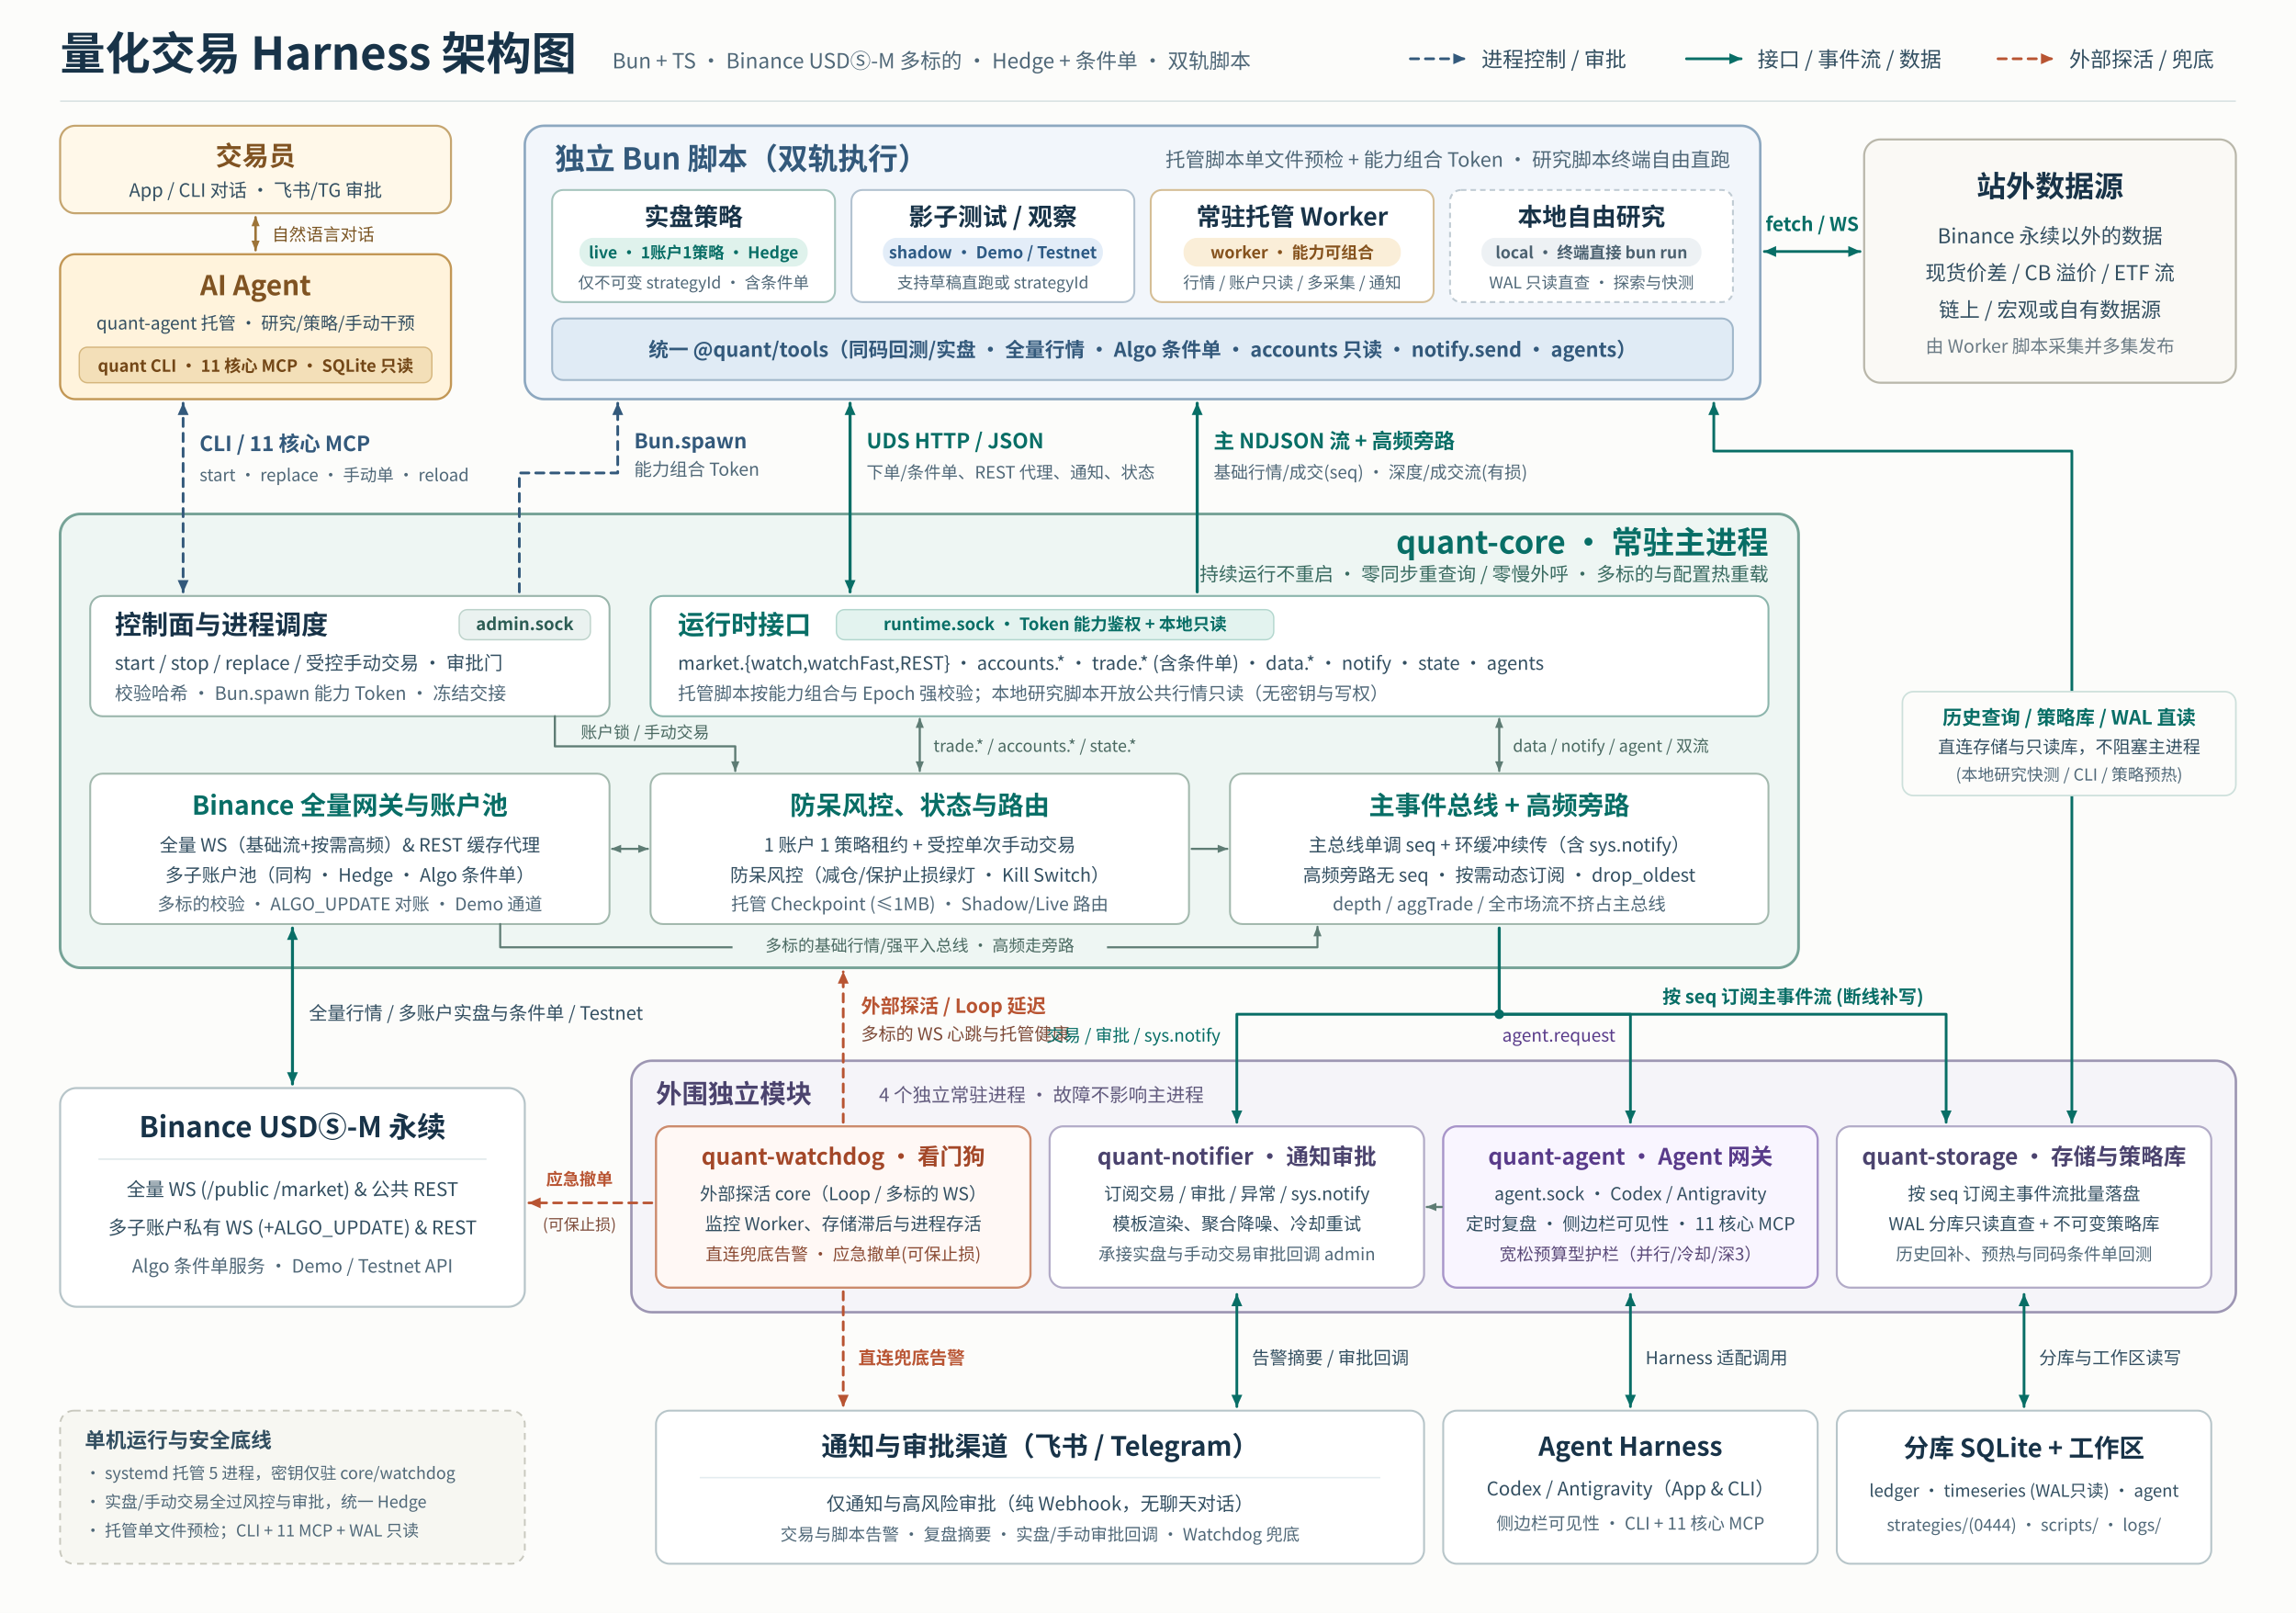
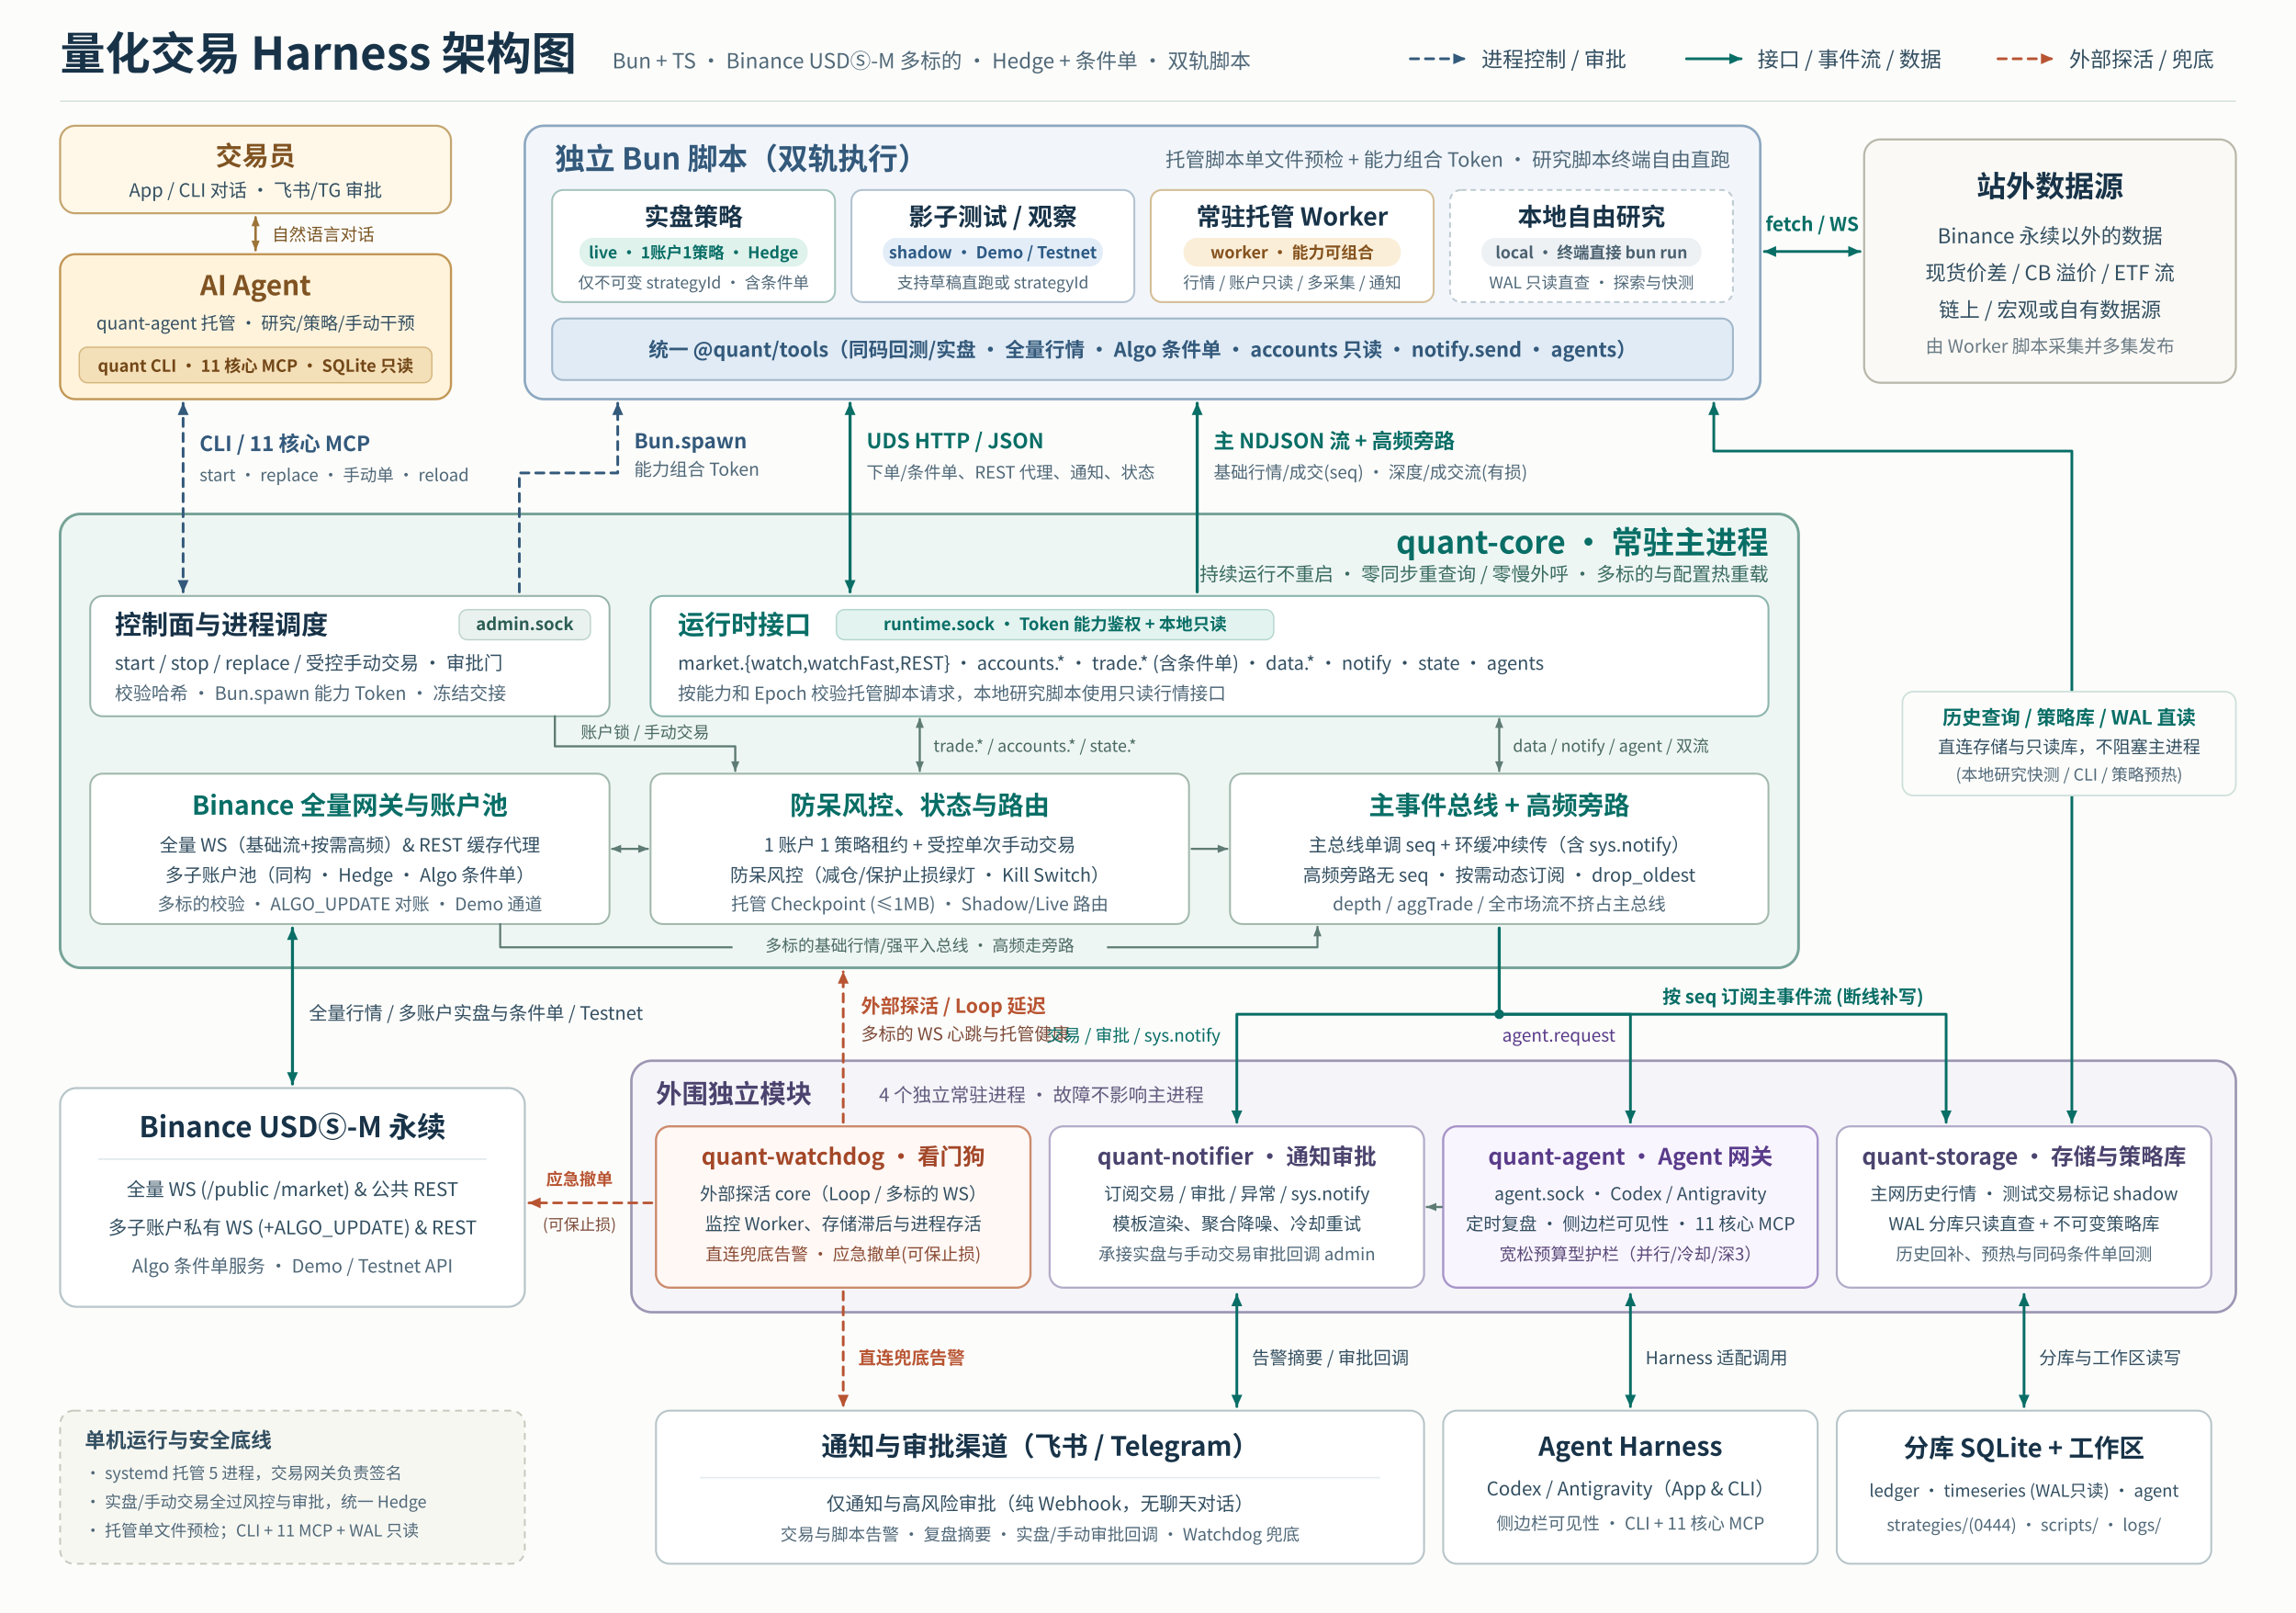
<svg xmlns="http://www.w3.org/2000/svg" width="1680" height="1180" viewBox="0 0 1680 1180" role="img" aria-labelledby="title description">
  <defs>
    <marker id="control" markerUnits="userSpaceOnUse" markerWidth="10" markerHeight="10" refX="8.6" refY="5" orient="auto">
      <path d="M0,1 L9,5 L0,9 Z" fill="#33597b" />
    </marker>
    <marker id="control-start" markerUnits="userSpaceOnUse" markerWidth="10" markerHeight="10" refX="0.4" refY="5" orient="auto">
      <path d="M9,1 L0,5 L9,9 Z" fill="#33597b" />
    </marker>
    <marker id="flow" markerUnits="userSpaceOnUse" markerWidth="10" markerHeight="10" refX="8.6" refY="5" orient="auto">
      <path d="M0,1 L9,5 L0,9 Z" fill="#086e66" />
    </marker>
    <marker id="flow-start" markerUnits="userSpaceOnUse" markerWidth="10" markerHeight="10" refX="0.4" refY="5" orient="auto">
      <path d="M9,1 L0,5 L9,9 Z" fill="#086e66" />
    </marker>
    <marker id="watch" markerUnits="userSpaceOnUse" markerWidth="10" markerHeight="10" refX="8.6" refY="5" orient="auto">
      <path d="M0,1 L9,5 L0,9 Z" fill="#b85432" />
    </marker>
    <marker id="watch-start" markerUnits="userSpaceOnUse" markerWidth="10" markerHeight="10" refX="0.4" refY="5" orient="auto">
      <path d="M9,1 L0,5 L9,9 Z" fill="#b85432" />
    </marker>
    <marker id="inner" markerUnits="userSpaceOnUse" markerWidth="8" markerHeight="8" refX="7" refY="4" orient="auto">
      <path d="M0,1 L7.5,4 L0,7 Z" fill="#5e7c74" />
    </marker>
    <marker id="inner-start" markerUnits="userSpaceOnUse" markerWidth="8" markerHeight="8" refX="1" refY="4" orient="auto">
      <path d="M7.5,1 L0,4 L7.5,7 Z" fill="#5e7c74" />
    </marker>
    <marker id="dialogue" markerUnits="userSpaceOnUse" markerWidth="8" markerHeight="8" refX="7" refY="4" orient="auto">
      <path d="M0,1 L7.5,4 L0,7 Z" fill="#9d7438" />
    </marker>
    <marker id="dialogue-start" markerUnits="userSpaceOnUse" markerWidth="8" markerHeight="8" refX="1" refY="4" orient="auto">
      <path d="M7.5,1 L0,4 L7.5,7 Z" fill="#9d7438" />
    </marker>
  </defs>
  <g font-family="Noto Sans CJK SC, Noto Sans SC, PingFang SC, Microsoft YaHei, sans-serif">
    <rect x="0" y="0" width="1680" height="1180" fill="#fcfcfa" />
    <text x="44" y="51" text-anchor="start" font-size="33" font-weight="700" fill="#183348">量化交易 Harness 架构图</text>
    <text x="448" y="50" text-anchor="start" font-size="15.2" font-weight="400" fill="#506878">Bun + TS · Binance USDⓈ-M 多标的 · Hedge + 条件单 · 双轨脚本</text>
    <path d="M1032 43 H1072" stroke="#33597b" stroke-width="2" fill="none" stroke-linecap="round" stroke-dasharray="6 5" marker-end="url(#control)" />
    <text x="1084" y="49" text-anchor="start" font-size="15.5" font-weight="400" fill="#334f61">进程控制 / 审批</text>
    <path d="M1234 43 H1274" stroke="#086e66" stroke-width="2" fill="none" stroke-linecap="round" marker-end="url(#flow)" />
    <text x="1286" y="49" text-anchor="start" font-size="15.5" font-weight="400" fill="#334f61">接口 / 事件流 / 数据</text>
    <path d="M1462 43 H1502" stroke="#b85432" stroke-width="2" fill="none" stroke-linecap="round" stroke-dasharray="6 5" marker-end="url(#watch)" />
    <text x="1514" y="49" text-anchor="start" font-size="15.5" font-weight="400" fill="#334f61">外部探活 / 兜底</text>
    <path d="M44 74 H1636" stroke="#d5dfe0" stroke-width="1" fill="none" />
    <rect x="44" y="92" width="286" height="64" rx="11" fill="#fff8e9" stroke="#c5a56f" stroke-width="1.5" />
    <text x="187" y="121" text-anchor="middle" font-size="19.5" font-weight="700" fill="#805322">交易员</text>
    <text x="187" y="144" text-anchor="middle" font-size="13.5" font-weight="400" fill="#334f61">App / CLI 对话 · 飞书/TG 审批</text>
    <path d="M187 159 V183" stroke="#9d7438" stroke-width="1.8" fill="none" stroke-linecap="round" marker-start="url(#dialogue-start)" marker-end="url(#dialogue)" />
    <text x="199" y="176" text-anchor="start" font-size="12.5" font-weight="400" fill="#7a5422">自然语言对话</text>
    <rect x="44" y="186" width="286" height="106" rx="11" fill="#fff3dc" stroke="#c29755" stroke-width="1.6" />
    <text x="187" y="216" text-anchor="middle" font-size="20" font-weight="700" fill="#805322">AI Agent</text>
    <text x="187" y="241" text-anchor="middle" font-size="12.8" font-weight="400" fill="#334f61">quant-agent 托管 · 研究/策略/手动干预</text>
    <rect x="58" y="254" width="258" height="26" rx="6" fill="#f3dfb8" stroke="#d5b67d" stroke-width="1" />
    <text x="187" y="272" text-anchor="middle" font-size="12.2" font-weight="700" fill="#734717">quant CLI · 11 核心 MCP · SQLite 只读</text>
    <rect x="384" y="92" width="904" height="200" rx="14" fill="#f2f6fb" stroke="#8da8c0" stroke-width="1.8" />
    <text x="406" y="124" text-anchor="start" font-size="22" font-weight="700" fill="#33597b">独立 Bun 脚本（双轨执行）</text>
    <text x="1266" y="122" text-anchor="end" font-size="14.5" font-weight="400" fill="#506878">托管脚本单文件预检 + 能力组合 Token · 研究脚本终端自由直跑</text>
    <rect x="404" y="139" width="207" height="82" rx="8" fill="#ffffff" stroke="#a6c4bd" stroke-width="1.4" />
    <text x="507.5" y="165" text-anchor="middle" font-size="18" font-weight="700" fill="#183348">实盘策略</text>
    <rect x="424" y="174" width="167" height="21" rx="10" fill="#dff2ec" />
    <text x="507.5" y="189" text-anchor="middle" font-size="11.8" font-weight="700" fill="#086e66">live · 1账户1策略 · Hedge</text>
    <text x="507.5" y="211" text-anchor="middle" font-size="11.8" font-weight="400" fill="#506878">仅不可变 strategyId · 含条件单</text>
    <rect x="623" y="139" width="207" height="82" rx="8" fill="#ffffff" stroke="#b2c2d0" stroke-width="1.4" />
    <text x="726.5" y="165" text-anchor="middle" font-size="18" font-weight="700" fill="#183348">影子测试 / 观察</text>
    <rect x="646" y="174" width="161" height="21" rx="10" fill="#e3edf8" />
    <text x="726.5" y="189" text-anchor="middle" font-size="12" font-weight="700" fill="#2d5a84">shadow · Demo / Testnet</text>
    <text x="726.5" y="211" text-anchor="middle" font-size="11.8" font-weight="400" fill="#506878">支持草稿直跑或 strategyId</text>
    <rect x="842" y="139" width="207" height="82" rx="8" fill="#ffffff" stroke="#d5be96" stroke-width="1.4" />
    <text x="945.5" y="165" text-anchor="middle" font-size="18" font-weight="700" fill="#183348">常驻托管 Worker</text>
    <rect x="866" y="174" width="159" height="21" rx="10" fill="#faeed8" />
    <text x="945.5" y="189" text-anchor="middle" font-size="12" font-weight="700" fill="#85521d">worker · 能力可组合</text>
    <text x="945.5" y="211" text-anchor="middle" font-size="11.8" font-weight="400" fill="#506878">行情 / 账户只读 / 多采集 / 通知</text>
    <rect x="1061" y="139" width="207" height="82" rx="8" fill="#ffffff" stroke="#c0cbd3" stroke-width="1.4" stroke-dasharray="4 3" />
    <text x="1164.5" y="165" text-anchor="middle" font-size="18" font-weight="700" fill="#183348">本地自由研究</text>
    <rect x="1084" y="174" width="161" height="21" rx="10" fill="#edf1f4" />
    <text x="1164.5" y="189" text-anchor="middle" font-size="11.8" font-weight="700" fill="#4b6170">local · 终端直接 bun run</text>
    <text x="1164.5" y="211" text-anchor="middle" font-size="11.8" font-weight="400" fill="#506878">WAL 只读直查 · 探索与快测</text>
    <rect x="404" y="233" width="864" height="45" rx="8" fill="#e0ebf5" stroke="#a1b7ca" stroke-width="1.4" />
    <text x="836" y="261" text-anchor="middle" font-size="14.6" font-weight="700" fill="#33597b">统一 @quant/tools（同码回测/实盘 · 全量行情 · Algo 条件单 · accounts 只读 · notify.send · agents）</text>
    <rect x="1364" y="102" width="272" height="178" rx="12" fill="#faf9f5" stroke="#b9b7aa" stroke-width="1.5" />
    <text x="1500" y="144" text-anchor="middle" font-size="21.5" font-weight="700" fill="#183348">站外数据源</text>
    <text x="1500" y="178" text-anchor="middle" font-size="15" font-weight="400" fill="#334f61">Binance 永续以外的数据</text>
    <text x="1500" y="205" text-anchor="middle" font-size="15" font-weight="400" fill="#334f61">现货价差 / CB 溢价 / ETF 流</text>
    <text x="1500" y="232" text-anchor="middle" font-size="15" font-weight="400" fill="#334f61">链上 / 宏观或自有数据源</text>
    <text x="1500" y="258" text-anchor="middle" font-size="13.2" font-weight="400" fill="#6b7b85">由 Worker 脚本采集并多集发布</text>
    <rect x="44" y="376" width="1272" height="332" rx="15" fill="#eef6f3" stroke="#76a397" stroke-width="2" />
    <text x="1294" y="405" text-anchor="end" font-size="23" font-weight="700" fill="#086e66">quant-core · 常驻主进程</text>
    <text x="1294" y="425" text-anchor="end" font-size="14" font-weight="400" fill="#3a6b61">持续运行不重启 · 零同步重查询 / 零慢外呼 · 多标的与配置热重载</text>
    <rect x="66" y="436" width="380" height="88" rx="9" fill="#ffffff" stroke="#9ab5ab" stroke-width="1.4" />
    <text x="84" y="464" text-anchor="start" font-size="19.5" font-weight="700" fill="#183348">控制面与进程调度</text>
    <rect x="336" y="446" width="96" height="22" rx="6" fill="#eaf2f0" stroke="#bdd3cb" stroke-width="1" />
    <text x="384" y="461" text-anchor="middle" font-size="12.5" font-weight="700" fill="#2c5d54">admin.sock</text>
    <text x="84" y="490" text-anchor="start" font-size="13.8" font-weight="400" fill="#334f61">start / stop / replace / 受控手动交易 · 审批门</text>
    <text x="84" y="512" text-anchor="start" font-size="13.4" font-weight="400" fill="#506878">校验哈希 · Bun.spawn 能力 Token · 冻结交接</text>
    <rect x="476" y="436" width="818" height="88" rx="9" fill="#ffffff" stroke="#8cb5ac" stroke-width="1.4" />
    <text x="496" y="464" text-anchor="start" font-size="19.5" font-weight="700" fill="#086e66">运行时接口</text>
    <rect x="612" y="446" width="320" height="22" rx="6" fill="#e3f3ef" stroke="#b3d7ce" stroke-width="1" />
    <text x="772" y="461" text-anchor="middle" font-size="12.4" font-weight="700" fill="#086e66">runtime.sock · Token 能力鉴权 + 本地只读</text>
    <text x="496" y="490" text-anchor="start" font-size="13.5" font-weight="400" fill="#334f61">market.{watch,watchFast,REST} · accounts.* · trade.* (含条件单) · data.* · notify · state · agents</text>
-     <text x="496" y="512" text-anchor="start" font-size="13.2" font-weight="400" fill="#506878">托管脚本按能力组合与 Epoch 强校验；本地研究脚本开放公共行情只读（无密钥与写权）</text>
+     <text x="496" y="512" text-anchor="start" font-size="13.2" font-weight="400" fill="#506878">按能力和 Epoch 校验托管脚本请求，本地研究脚本使用只读行情接口</text>
    <rect x="66" y="566" width="380" height="110" rx="9" fill="#ffffff" stroke="#a3b9ae" stroke-width="1.4" />
    <text x="256" y="596" text-anchor="middle" font-size="19" font-weight="700" fill="#086e66">Binance 全量网关与账户池</text>
    <text x="256" y="623" text-anchor="middle" font-size="13.4" font-weight="400" fill="#334f61">全量 WS（基础流+按需高频）&amp; REST 缓存代理</text>
    <text x="256" y="645" text-anchor="middle" font-size="13.4" font-weight="400" fill="#334f61">多子账户池（同构 · Hedge · Algo 条件单）</text>
    <text x="256" y="666" text-anchor="middle" font-size="12.8" font-weight="400" fill="#506878">多标的校验 · ALGO_UPDATE 对账 · Demo 通道</text>
    <rect x="476" y="566" width="394" height="110" rx="9" fill="#ffffff" stroke="#a3b9ae" stroke-width="1.4" />
    <text x="673" y="596" text-anchor="middle" font-size="19" font-weight="700" fill="#086e66">防呆风控、状态与路由</text>
    <text x="673" y="623" text-anchor="middle" font-size="13.6" font-weight="400" fill="#334f61">1 账户 1 策略租约 + 受控单次手动交易</text>
    <text x="673" y="645" text-anchor="middle" font-size="13.4" font-weight="400" fill="#334f61">防呆风控（减仓/保护止损绿灯 · Kill Switch）</text>
    <text x="673" y="666" text-anchor="middle" font-size="13" font-weight="400" fill="#506878">托管 Checkpoint (≤1MB) · Shadow/Live 路由</text>
    <rect x="900" y="566" width="394" height="110" rx="9" fill="#ffffff" stroke="#a3b9ae" stroke-width="1.4" />
    <text x="1097" y="596" text-anchor="middle" font-size="19" font-weight="700" fill="#086e66">主事件总线 + 高频旁路</text>
    <text x="1097" y="623" text-anchor="middle" font-size="13.6" font-weight="400" fill="#334f61">主总线单调 seq + 环缓冲续传（含 sys.notify）</text>
    <text x="1097" y="645" text-anchor="middle" font-size="13.4" font-weight="400" fill="#334f61">高频旁路无 seq · 按需动态订阅 · drop_oldest</text>
    <text x="1097" y="666" text-anchor="middle" font-size="13" font-weight="400" fill="#506878">depth / aggTrade / 全市场流不挤占主总线</text>
    <path d="M406 524 V546 H538 V564" stroke="#5e7c74" stroke-width="1.6" fill="none" stroke-linecap="round" stroke-linejoin="round" marker-end="url(#inner)" />
    <text x="472" y="540" text-anchor="middle" font-size="12" font-weight="400" fill="#4a6961">账户锁 / 手动交易</text>
    <path d="M673 526 V564" stroke="#5e7c74" stroke-width="1.6" fill="none" stroke-linecap="round" marker-start="url(#inner-start)" marker-end="url(#inner)" />
    <text x="683" y="550" text-anchor="start" font-size="12" font-weight="400" fill="#4a6961">trade.* / accounts.* / state.*</text>
    <path d="M1097 526 V564" stroke="#5e7c74" stroke-width="1.6" fill="none" stroke-linecap="round" marker-start="url(#inner-start)" marker-end="url(#inner)" />
    <text x="1107" y="550" text-anchor="start" font-size="12" font-weight="400" fill="#4a6961">data / notify / agent / 双流</text>
    <path d="M448 621 H474" stroke="#5e7c74" stroke-width="1.6" fill="none" stroke-linecap="round" marker-start="url(#inner-start)" marker-end="url(#inner)" />
    <path d="M872 621 H898" stroke="#5e7c74" stroke-width="1.6" fill="none" stroke-linecap="round" marker-end="url(#inner)" />
    <path d="M366 676 V693 H964 V678" stroke="#5e7c74" stroke-width="1.5" fill="none" stroke-linecap="round" stroke-linejoin="round" marker-end="url(#inner)" />
    <rect x="536" y="683" width="274" height="18" rx="4" fill="#eef6f3" />
    <text x="673" y="696" text-anchor="middle" font-size="12" font-weight="400" fill="#4a6961">多标的基础行情/强平入总线 · 高频走旁路</text>
    <rect x="44" y="796" width="340" height="160" rx="12" fill="#ffffff" stroke="#b7c5c9" stroke-width="1.5" />
    <text x="214" y="832" text-anchor="middle" font-size="21" font-weight="700" fill="#183348">Binance USDⓈ-M 永续</text>
    <path d="M72 848 H356" stroke="#e2eaec" stroke-width="1.2" fill="none" />
    <text x="214" y="875" text-anchor="middle" font-size="13.8" font-weight="400" fill="#334f61">全量 WS (/public /market) &amp; 公共 REST</text>
    <text x="214" y="903" text-anchor="middle" font-size="13.8" font-weight="400" fill="#334f61">多子账户私有 WS (+ALGO_UPDATE) &amp; REST</text>
    <text x="214" y="931" text-anchor="middle" font-size="13.4" font-weight="400" fill="#506878">Algo 条件单服务 · Demo / Testnet API</text>
    <rect x="462" y="776" width="1174" height="184" rx="15" fill="#f5f4f9" stroke="#9d96b3" stroke-width="1.8" />
    <text x="480" y="807" text-anchor="start" font-size="19" font-weight="700" fill="#4b436e">外围独立模块</text>
    <text x="762" y="806" text-anchor="middle" font-size="13.8" font-weight="400" fill="#615a7d">4 个独立常驻进程 · 故障不影响主进程</text>
    <rect x="480" y="824" width="274" height="118" rx="10" fill="#fff8f5" stroke="#cc8b6d" stroke-width="1.6" />
    <text x="617" y="852" text-anchor="middle" font-size="16.5" font-weight="700" fill="#a34728">quant-watchdog · 看门狗</text>
    <text x="617" y="878" text-anchor="middle" font-size="13" font-weight="400" fill="#334f61">外部探活 core（Loop / 多标的 WS）</text>
    <text x="617" y="900" text-anchor="middle" font-size="13" font-weight="400" fill="#334f61">监控 Worker、存储滞后与进程存活</text>
    <text x="617" y="922" text-anchor="middle" font-size="12.5" font-weight="400" fill="#8a4a33">直连兜底告警 · 应急撤单(可保止损)</text>
    <rect x="768" y="824" width="274" height="118" rx="10" fill="#ffffff" stroke="#b2abc7" stroke-width="1.5" />
    <text x="905" y="852" text-anchor="middle" font-size="16.5" font-weight="700" fill="#4b436e">quant-notifier · 通知审批</text>
    <text x="905" y="878" text-anchor="middle" font-size="13" font-weight="400" fill="#334f61">订阅交易 / 审批 / 异常 / sys.notify</text>
    <text x="905" y="900" text-anchor="middle" font-size="13" font-weight="400" fill="#334f61">模板渲染、聚合降噪、冷却重试</text>
    <text x="905" y="922" text-anchor="middle" font-size="12.5" font-weight="400" fill="#506878">承接实盘与手动交易审批回调 admin</text>
    <rect x="1056" y="824" width="274" height="118" rx="10" fill="#f9f5ff" stroke="#a794c9" stroke-width="1.6" />
    <text x="1193" y="852" text-anchor="middle" font-size="16.5" font-weight="700" fill="#593b8a">quant-agent · Agent 网关</text>
    <text x="1193" y="878" text-anchor="middle" font-size="13" font-weight="400" fill="#334f61">agent.sock · Codex / Antigravity</text>
    <text x="1193" y="900" text-anchor="middle" font-size="13" font-weight="400" fill="#334f61">定时复盘 · 侧边栏可见性 · 11 核心 MCP</text>
    <text x="1193" y="922" text-anchor="middle" font-size="12.5" font-weight="400" fill="#5a4978">宽松预算型护栏（并行/冷却/深3）</text>
    <rect x="1344" y="824" width="274" height="118" rx="10" fill="#ffffff" stroke="#b2abc7" stroke-width="1.5" />
    <text x="1481" y="852" text-anchor="middle" font-size="16.5" font-weight="700" fill="#4b436e">quant-storage · 存储与策略库</text>
-     <text x="1481" y="878" text-anchor="middle" font-size="13" font-weight="400" fill="#334f61">按 seq 订阅主事件流批量落盘</text>
+     <text x="1481" y="878" text-anchor="middle" font-size="13" font-weight="400" fill="#334f61">主网历史行情 · 测试交易标记 shadow</text>
    <text x="1481" y="900" text-anchor="middle" font-size="13" font-weight="400" fill="#334f61">WAL 分库只读直查 + 不可变策略库</text>
    <text x="1481" y="922" text-anchor="middle" font-size="12.5" font-weight="400" fill="#506878">历史回补、预热与同码条件单回测</text>
    <rect x="44" y="1032" width="340" height="112" rx="10" fill="#f7f7f2" stroke="#c8c8be" stroke-width="1.3" stroke-dasharray="5 4" />
    <text x="62" y="1059" text-anchor="start" font-size="15.2" font-weight="700" fill="#334f61">单机运行与安全底线</text>
-     <text x="62" y="1082" text-anchor="start" font-size="12" font-weight="400" fill="#506878">· systemd 托管 5 进程，密钥仅驻 core/watchdog</text>
+     <text x="62" y="1082" text-anchor="start" font-size="12" font-weight="400" fill="#506878">· systemd 托管 5 进程，交易网关负责签名</text>
    <text x="62" y="1103" text-anchor="start" font-size="12" font-weight="400" fill="#506878">· 实盘/手动交易全过风控与审批，统一 Hedge</text>
    <text x="62" y="1124" text-anchor="start" font-size="12" font-weight="400" fill="#506878">· 托管单文件预检；CLI + 11 MCP + WAL 只读</text>
    <rect x="480" y="1032" width="562" height="112" rx="10" fill="#ffffff" stroke="#b7c5c9" stroke-width="1.4" />
    <text x="761" y="1065" text-anchor="middle" font-size="19.5" font-weight="700" fill="#183348">通知与审批渠道（飞书 / Telegram）</text>
    <path d="M512 1081 H1010" stroke="#e4ecef" stroke-width="1.1" fill="none" />
    <text x="761" y="1105" text-anchor="middle" font-size="13.8" font-weight="400" fill="#334f61">仅通知与高风险审批（纯 Webhook，无聊天对话）</text>
    <text x="761" y="1127" text-anchor="middle" font-size="12.4" font-weight="400" fill="#506878">交易与脚本告警 · 复盘摘要 · 实盘/手动审批回调 · Watchdog 兜底</text>
    <rect x="1056" y="1032" width="274" height="112" rx="10" fill="#ffffff" stroke="#b7c5c9" stroke-width="1.4" />
    <text x="1193" y="1065" text-anchor="middle" font-size="19" font-weight="700" fill="#183348">Agent Harness</text>
    <text x="1193" y="1094" text-anchor="middle" font-size="13.8" font-weight="400" fill="#334f61">Codex / Antigravity（App &amp; CLI）</text>
    <text x="1193" y="1119" text-anchor="middle" font-size="12.6" font-weight="400" fill="#506878">侧边栏可见性 · CLI + 11 核心 MCP</text>
    <rect x="1344" y="1032" width="274" height="112" rx="10" fill="#ffffff" stroke="#b7c5c9" stroke-width="1.4" />
    <text x="1481" y="1066" text-anchor="middle" font-size="18.5" font-weight="700" fill="#183348">分库 SQLite + 工作区</text>
    <text x="1481" y="1095" text-anchor="middle" font-size="12.4" font-weight="400" fill="#334f61">ledger · timeseries (WAL只读) · agent</text>
    <text x="1481" y="1120" text-anchor="middle" font-size="12.2" font-weight="400" fill="#506878">strategies/(0444) · scripts/ · logs/</text>
    <path d="M1291 184 H1361" stroke="#086e66" stroke-width="2" fill="none" stroke-linecap="round" marker-start="url(#flow-start)" marker-end="url(#flow)" />
    <text x="1326" y="169" text-anchor="middle" font-size="14" font-weight="700" fill="#086e66">fetch / WS</text>
    <path d="M134 295 V433" stroke="#33597b" stroke-width="2" fill="none" stroke-linecap="round" stroke-dasharray="6 5" marker-start="url(#control-start)" marker-end="url(#control)" />
    <text x="146" y="330" text-anchor="start" font-size="15.2" font-weight="700" fill="#33597b">CLI / 11 核心 MCP</text>
    <text x="146" y="352" text-anchor="start" font-size="12.4" font-weight="400" fill="#506878">start · replace · 手动单 · reload</text>
    <path d="M380 433 V346 H452 V295" stroke="#33597b" stroke-width="2" fill="none" stroke-linecap="round" stroke-linejoin="round" stroke-dasharray="6 5" marker-end="url(#control)" />
    <text x="464" y="328" text-anchor="start" font-size="15" font-weight="700" fill="#33597b">Bun.spawn</text>
    <text x="464" y="348" text-anchor="start" font-size="13" font-weight="400" fill="#506878">能力组合 Token</text>
    <path d="M622 295 V433" stroke="#086e66" stroke-width="2.2" fill="none" stroke-linecap="round" marker-start="url(#flow-start)" marker-end="url(#flow)" />
    <text x="634" y="328" text-anchor="start" font-size="15.2" font-weight="700" fill="#086e66">UDS HTTP / JSON</text>
    <text x="634" y="350" text-anchor="start" font-size="12.4" font-weight="400" fill="#506878">下单/条件单、REST 代理、通知、状态</text>
    <path d="M876 433 V295" stroke="#086e66" stroke-width="2.2" fill="none" stroke-linecap="round" marker-end="url(#flow)" />
    <text x="888" y="328" text-anchor="start" font-size="15.2" font-weight="700" fill="#086e66">主 NDJSON 流 + 高频旁路</text>
    <text x="888" y="350" text-anchor="start" font-size="12.6" font-weight="400" fill="#506878">基础行情/成交(seq) · 深度/成交流(有损)</text>
    <path d="M1254 295 V330 H1516 V821" stroke="#086e66" stroke-width="2" fill="none" stroke-linecap="round" stroke-linejoin="round" marker-start="url(#flow-start)" marker-end="url(#flow)" />
    <rect x="1392" y="506" width="244" height="76" rx="8" fill="#fcfcfa" stroke="#cde0db" stroke-width="1.2" />
    <text x="1514" y="530" text-anchor="middle" font-size="14.2" font-weight="700" fill="#086e66">历史查询 / 策略库 / WAL 直读</text>
    <text x="1514" y="551" text-anchor="middle" font-size="12.8" font-weight="400" fill="#334f61">直连存储与只读库，不阻塞主进程</text>
    <text x="1514" y="571" text-anchor="middle" font-size="12" font-weight="400" fill="#506878">(本地研究快测 / CLI / 策略预热)</text>
    <path d="M214 679 V793" stroke="#086e66" stroke-width="2.2" fill="none" stroke-linecap="round" marker-start="url(#flow-start)" marker-end="url(#flow)" />
    <text x="226" y="746" text-anchor="start" font-size="13.5" font-weight="400" fill="#334f61">全量行情 / 多账户实盘与条件单 / Testnet</text>
    <path d="M617 821 V711" stroke="#b85432" stroke-width="2" fill="none" stroke-linecap="round" stroke-dasharray="6 5" marker-end="url(#watch)" />
    <text x="630" y="741" text-anchor="start" font-size="14.2" font-weight="700" fill="#b85432">外部探活 / Loop 延迟</text>
    <text x="630" y="761" text-anchor="start" font-size="12.8" font-weight="400" fill="#7d4a38">多标的 WS 心跳与托管健康</text>
    <path d="M477 880 H387" stroke="#b85432" stroke-width="1.9" fill="none" stroke-linecap="round" stroke-dasharray="6 5" marker-end="url(#watch)" />
    <text x="424" y="867" text-anchor="middle" font-size="12.2" font-weight="700" fill="#b85432">应急撤单</text>
    <text x="424" y="900" text-anchor="middle" font-size="11.5" font-weight="400" fill="#7d4a38">(可保止损)</text>
    <path d="M1097 679 V742" stroke="#086e66" stroke-width="2.2" fill="none" stroke-linecap="round" />
    <circle cx="1097" cy="742" r="3.5" fill="#086e66" />
    <path d="M1097 742 H905 V821" stroke="#086e66" stroke-width="2" fill="none" stroke-linecap="round" stroke-linejoin="round" marker-end="url(#flow)" />
    <text x="893" y="762" text-anchor="end" font-size="12.6" font-weight="400" fill="#086e66">交易 / 审批 / sys.notify</text>
    <path d="M1097 742 H1193 V821" stroke="#086e66" stroke-width="2" fill="none" stroke-linecap="round" stroke-linejoin="round" marker-end="url(#flow)" />
    <text x="1182" y="762" text-anchor="end" font-size="12.8" font-weight="400" fill="#593b8a">agent.request</text>
    <path d="M1097 742 H1424 V821" stroke="#086e66" stroke-width="2" fill="none" stroke-linecap="round" stroke-linejoin="round" marker-end="url(#flow)" />
    <text x="1312" y="734" text-anchor="middle" font-size="13.5" font-weight="700" fill="#086e66">按 seq 订阅主事件流 (断线补写)</text>
    <path d="M617 945 V1029" stroke="#b85432" stroke-width="2" fill="none" stroke-linecap="round" stroke-dasharray="6 5" marker-end="url(#watch)" />
    <text x="628" y="998" text-anchor="start" font-size="13" font-weight="700" fill="#b85432">直连兜底告警</text>
    <path d="M905 947 V1029" stroke="#086e66" stroke-width="2" fill="none" stroke-linecap="round" marker-start="url(#flow-start)" marker-end="url(#flow)" />
    <text x="916" y="998" text-anchor="start" font-size="13" font-weight="400" fill="#334f61">告警摘要 / 审批回调</text>
    <path d="M1055 883 H1044" stroke="#5e7c74" stroke-width="1.6" fill="none" stroke-linecap="round" marker-end="url(#inner)" />
    <path d="M1193 947 V1029" stroke="#086e66" stroke-width="2" fill="none" stroke-linecap="round" marker-start="url(#flow-start)" marker-end="url(#flow)" />
    <text x="1204" y="998" text-anchor="start" font-size="13" font-weight="400" fill="#334f61">Harness 适配调用</text>
    <path d="M1481 947 V1029" stroke="#086e66" stroke-width="2" fill="none" stroke-linecap="round" marker-start="url(#flow-start)" marker-end="url(#flow)" />
    <text x="1492" y="998" text-anchor="start" font-size="13" font-weight="400" fill="#334f61">分库与工作区读写</text>
  </g>
</svg>
